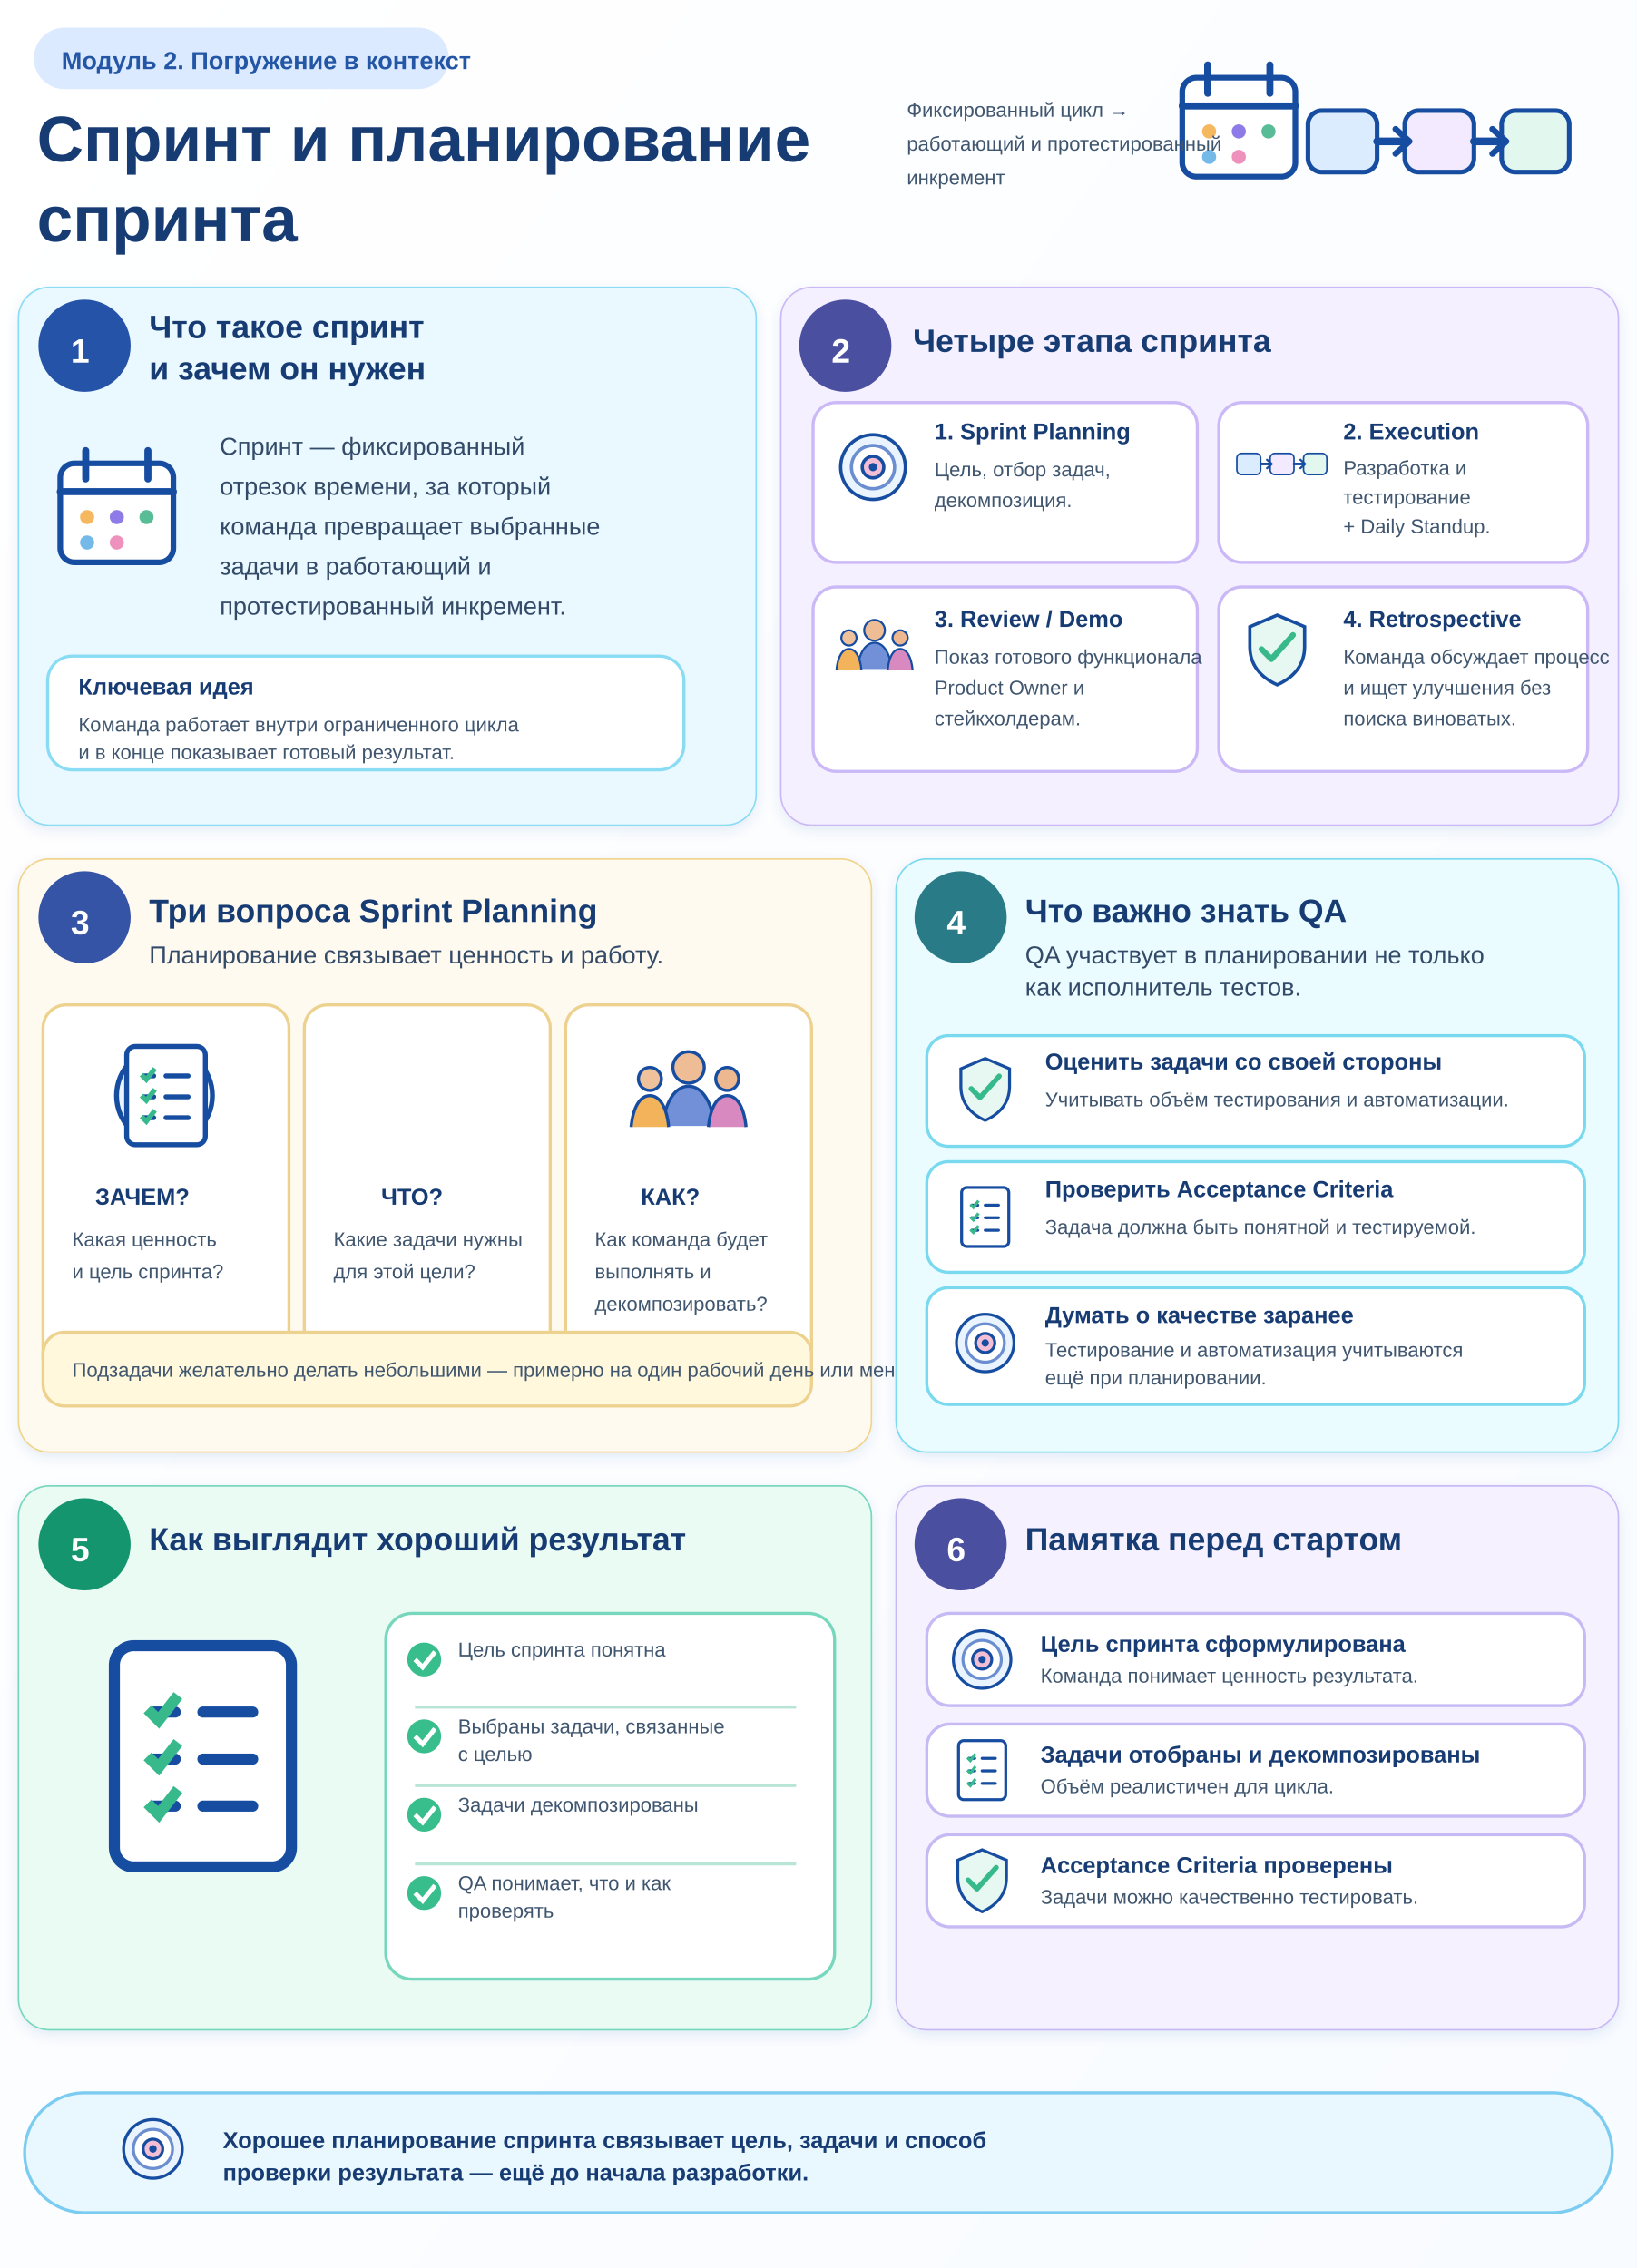
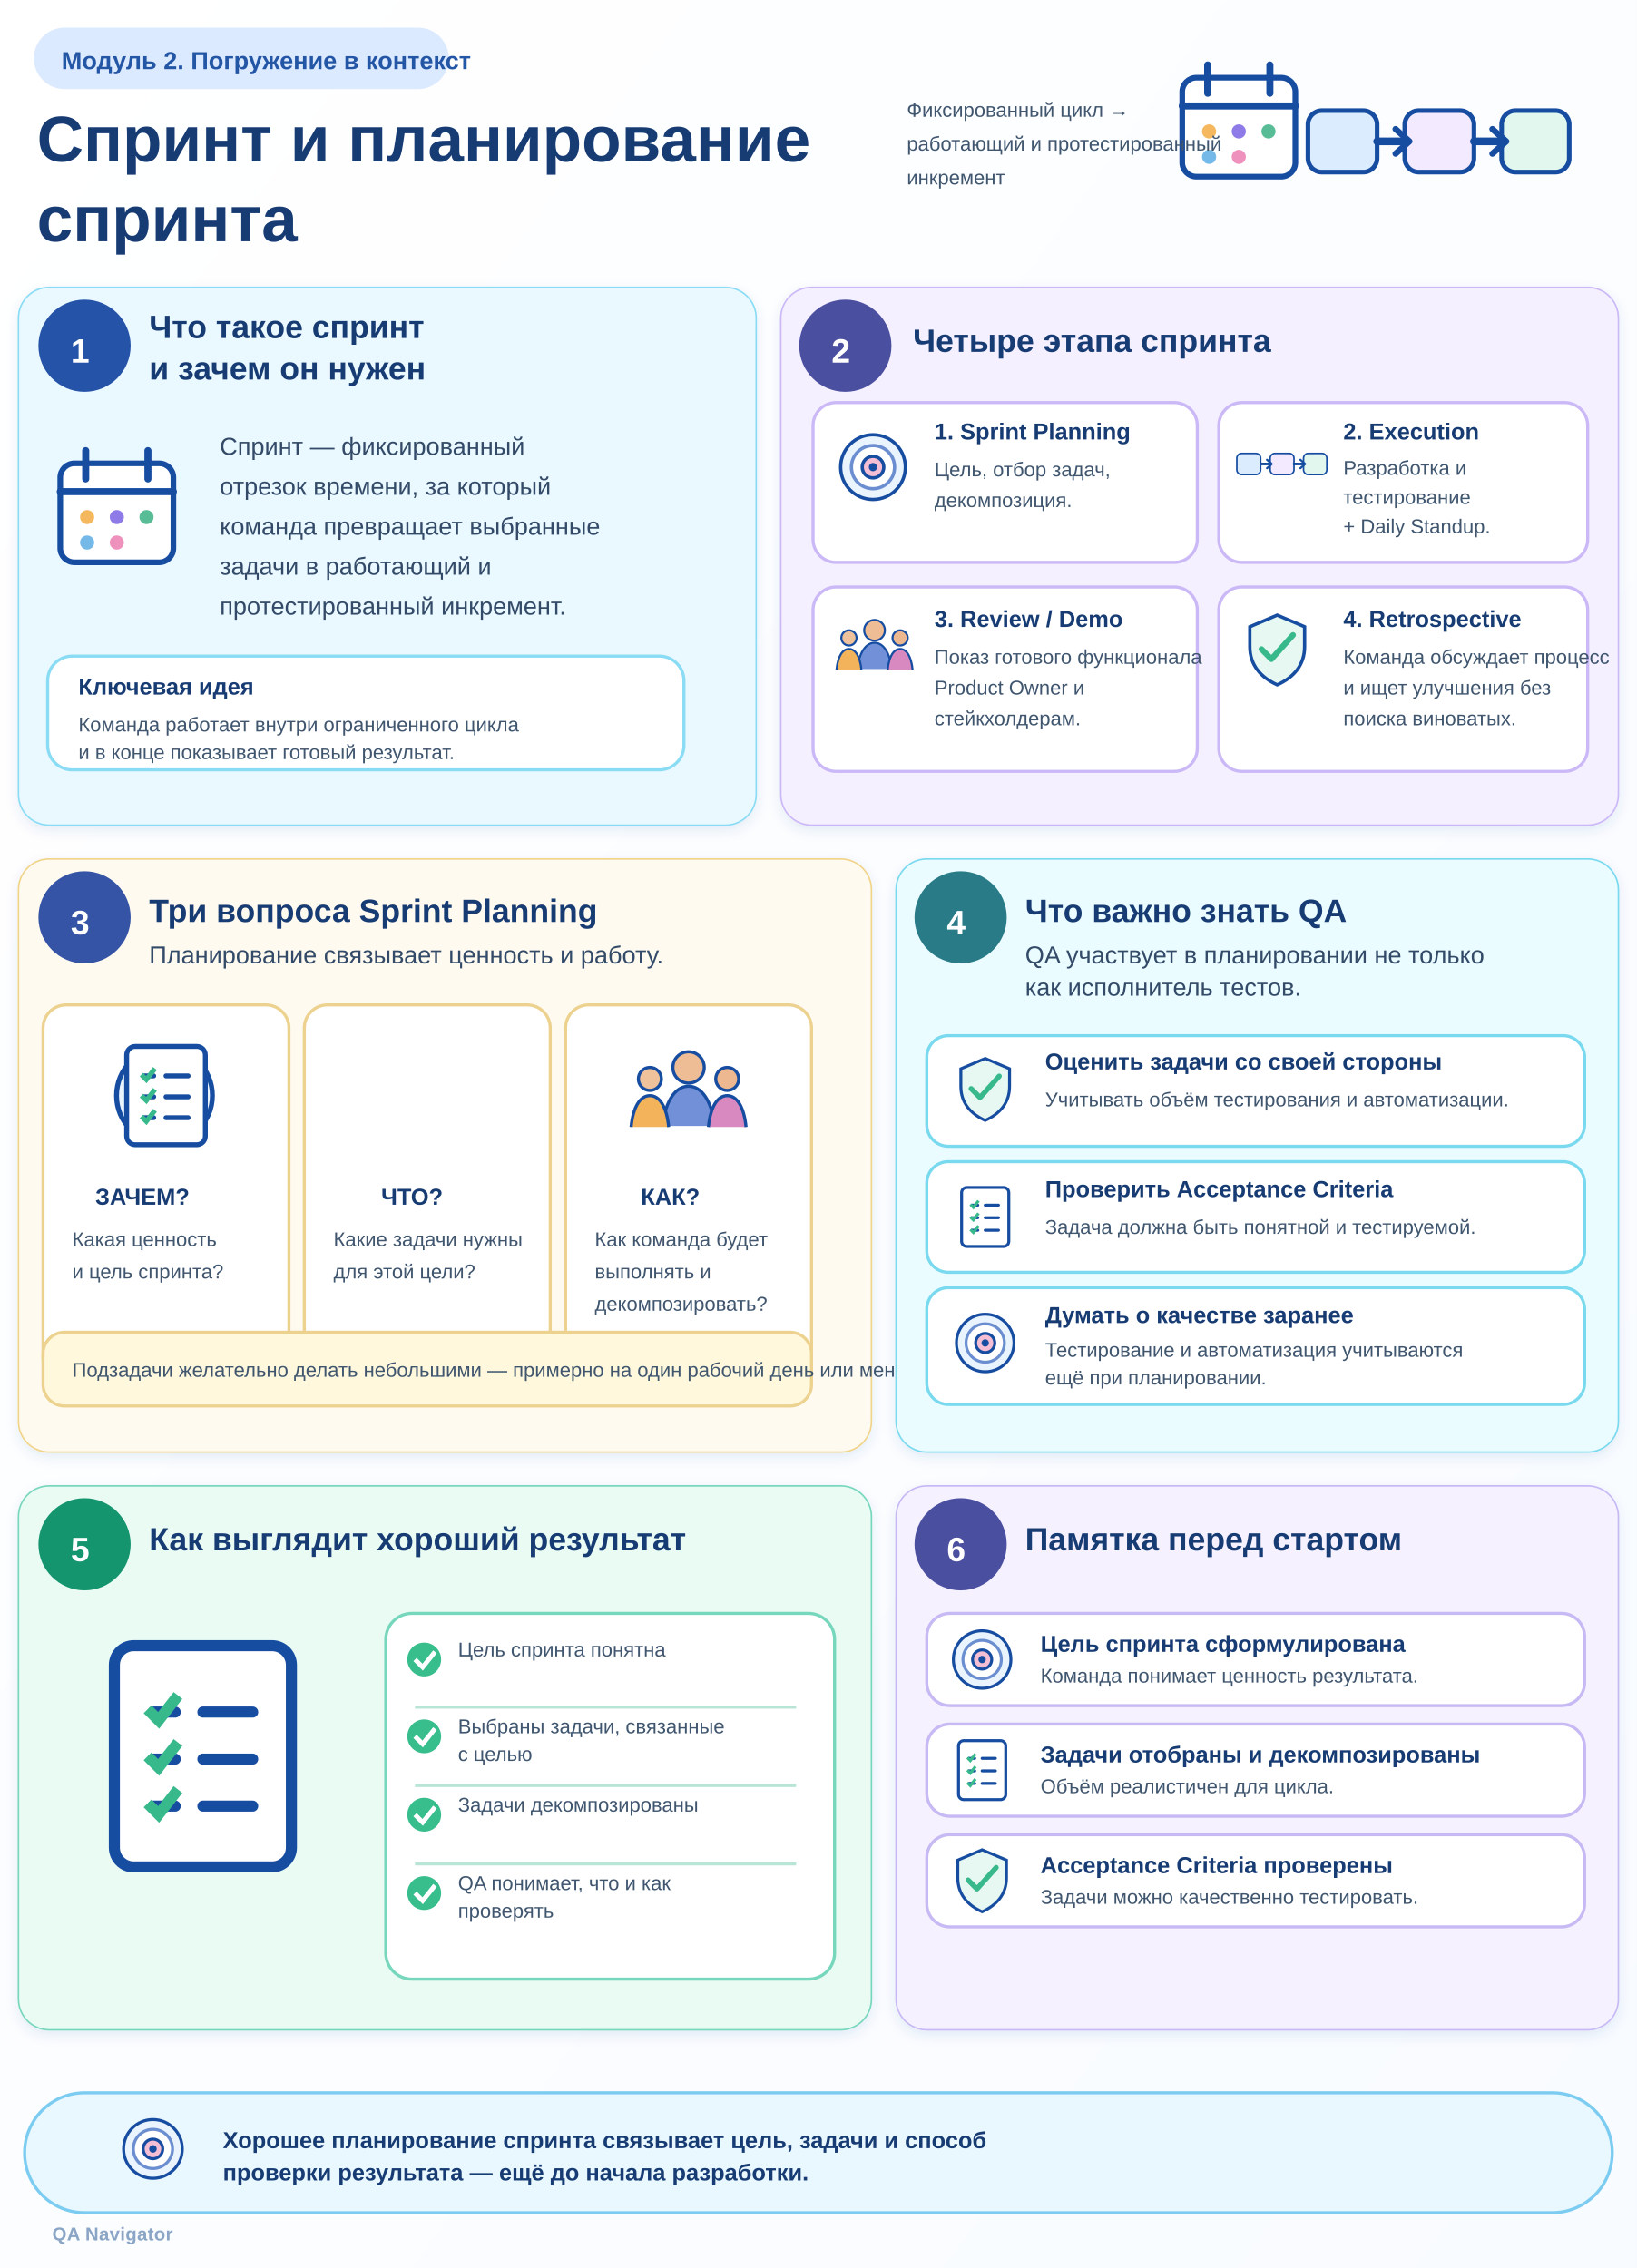
<svg xmlns="http://www.w3.org/2000/svg" viewBox="0 0 1065 1476" preserveAspectRatio="xMidYMin meet" role="img" aria-labelledby="title desc">
  <defs>
    <linearGradient id="paper" x1="0" y1="0" x2="1" y2="1">
      <stop stop-color="#fff" />
      <stop offset="1" stop-color="#f8fbff" />
    </linearGradient>
    <filter id="shadow" x="-10%" y="-10%" width="120%" height="120%">
      <feDropShadow dx="0" dy="3" stdDeviation="4" flood-color="#174da1" flood-opacity=".10" />
    </filter>
    <style>
    .title{font:800 42px Arial,sans-serif;fill:#173b73}.label{font:700 16px Arial,sans-serif;fill:#2456a6}
    .h{font:800 21px Arial,sans-serif;fill:#173b73}.h2{font:800 15px Arial,sans-serif;fill:#173b73}
    .body{font:500 16px Arial,sans-serif;fill:#334b68}.small{font:500 13px Arial,sans-serif;fill:#40566f}
    .num{font:800 22px Arial,sans-serif;fill:#fff}.line{stroke:#174da1;fill:none;stroke-linecap:round;stroke-linejoin:round}
  </style>
    <symbol id="calendar" viewBox="0 0 100 100">
      <rect x="10" y="18" width="80" height="70" rx="10" fill="#fff" stroke="#174da1" stroke-width="4" />
      <path d="M10 38h80M28 9v20M72 9v20" class="line" stroke-width="5" />
      <circle cx="29" cy="56" r="5" fill="#f5b85f" />
      <circle cx="50" cy="56" r="5" fill="#8f7be8" />
      <circle cx="71" cy="56" r="5" fill="#58bd96" />
      <circle cx="29" cy="74" r="5" fill="#75b9e8" />
      <circle cx="50" cy="74" r="5" fill="#ee91bd" />
    </symbol>
    <symbol id="target" viewBox="0 0 100 100">
      <circle cx="50" cy="50" r="39" fill="#e9f4ff" stroke="#174da1" stroke-width="4" />
      <circle cx="50" cy="50" r="26" fill="#fff" stroke="#6b8ed0" stroke-width="4" />
      <circle cx="50" cy="50" r="13" fill="#f4bfd4" stroke="#174da1" stroke-width="4" />
      <circle cx="50" cy="50" r="5" fill="#174da1" />
    </symbol>
    <symbol id="tasks" viewBox="0 0 100 100">
      <rect x="18" y="10" width="64" height="80" rx="7" fill="#fff" stroke="#174da1" stroke-width="4" />
      <path d="M32 34h8M50 34h18M32 51h8M50 51h18M32 68h8M50 68h18" class="line" stroke-width="4" />
      <path d="m30 33 4 4 7-9M30 50l4 4 7-9M30 67l4 4 7-9" stroke="#38b98c" stroke-width="4" fill="none" />
    </symbol>
    <symbol id="team" viewBox="0 0 120 100">
      <circle cx="60" cy="26" r="15" fill="#efbd95" stroke="#174da1" stroke-width="3" />
      <path d="M35 82c3-25 13-38 25-38s22 13 25 38" fill="#7190d8" stroke="#174da1" stroke-width="3" />
      <circle cx="23" cy="37" r="11" fill="#f0c29c" stroke="#174da1" stroke-width="3" />
      <path d="M5 83c2-20 9-30 18-30s16 10 18 30" fill="#f2b35b" stroke="#174da1" stroke-width="3" />
      <circle cx="97" cy="37" r="11" fill="#edb88f" stroke="#174da1" stroke-width="3" />
      <path d="M79 83c2-20 9-30 18-30s16 10 18 30" fill="#d889c0" stroke="#174da1" stroke-width="3" />
    </symbol>
    <symbol id="flow" viewBox="0 0 180 90">
      <rect x="5" y="22" width="45" height="40" rx="9" fill="#dcecff" stroke="#174da1" stroke-width="3" />
      <rect x="68" y="22" width="45" height="40" rx="9" fill="#f3eaff" stroke="#174da1" stroke-width="3" />
      <rect x="131" y="22" width="44" height="40" rx="9" fill="#e2f8ef" stroke="#174da1" stroke-width="3" />
      <path d="M50 42h18M113 42h18" class="line" stroke-width="5" />
      <path d="m62 34 9 8-9 8M125 34l9 8-9 8" class="line" stroke-width="4" />
    </symbol>
    <symbol id="qa" viewBox="0 0 100 100">
      <path d="M50 8 83 22v24c0 22-13 37-33 46C30 83 17 68 17 46V22z" fill="#e6f8f1" stroke="#174da1" stroke-width="4" />
      <path d="m31 49 12 12 26-29" stroke="#38b98c" stroke-width="7" fill="none" stroke-linecap="round" stroke-linejoin="round" />
    </symbol>
  </defs>
  <rect width="1065" height="1476" fill="url(#paper)" />
  <rect x="22" y="18" width="270" height="40" rx="20" fill="#dceaff" />
  <text x="40" y="45" class="label">Модуль 2. Погружение в контекст</text>
  <text x="24" y="105" class="title">Спринт и планирование</text>
  <text x="24" y="157" class="title">спринта</text>
  <use href="#calendar" x="760" y="34" width="92" height="92" />
  <use href="#flow" x="846" y="50" width="180" height="90" />
  <text x="590" y="76" class="small">Фиксированный цикл →</text>
  <text x="590" y="98" class="small">работающий и протестированный</text>
  <text x="590" y="120" class="small">инкремент</text>
  <rect x="12" y="187" width="480" height="350" rx="20" fill="#eaf8ff" stroke="#8adcf4" class="card" filter="url(#shadow)" />
  <circle cx="55" cy="225" r="30" fill="#2553a8" />
  <text x="46" y="236" class="num">1</text>
  <text x="97" y="220" class="h">Что такое спринт</text>
  <text x="97" y="247" class="h">и зачем он нужен</text>
  <use href="#calendar" x="30" y="285" width="92" height="92" />
  <text x="143" y="296" class="body">Спринт — фиксированный</text>
  <text x="143" y="322" class="body">отрезок времени, за который</text>
  <text x="143" y="348" class="body">команда превращает выбранные</text>
  <text x="143" y="374" class="body">задачи в работающий и</text>
  <text x="143" y="400" class="body">протестированный инкремент.</text>
  <rect x="31" y="427" width="414" height="74" rx="16" fill="#fff" stroke="#8adcf4" stroke-width="2" />
  <text x="51" y="452" class="h2">Ключевая идея</text>
  <text x="51" y="476" class="small">Команда работает внутри ограниченного цикла</text>
  <text x="51" y="494" class="small">и в конце показывает готовый результат.</text>
  <rect x="508" y="187" width="545" height="350" rx="20" fill="#f4f0ff" stroke="#cbb8f7" class="card" filter="url(#shadow)" />
  <circle cx="550" cy="225" r="30" fill="#4b4f9f" />
  <text x="541" y="236" class="num">2</text>
  <text x="594" y="229" class="h">Четыре этапа спринта</text>
  <rect x="529" y="262" width="250" height="104" rx="15" fill="#fff" stroke="#cbb8f7" stroke-width="2" />
  <use href="#target" x="541" y="277" width="54" height="54" />
  <text x="608" y="286" class="h2">1. Sprint Planning</text>
  <text x="608" y="310" class="small">Цель, отбор задач,</text>
  <text x="608" y="330" class="small">декомпозиция.</text>
  <rect x="793" y="262" width="240" height="104" rx="15" fill="#fff" stroke="#cbb8f7" stroke-width="2" />
  <use href="#flow" x="803" y="279" width="62" height="48" />
  <text x="874" y="286" class="h2">2. Execution</text>
  <text x="874" y="309" class="small">Разработка и</text>
  <text x="874" y="328" class="small">тестирование</text>
  <text x="874" y="347" class="small">+ Daily Standup.</text>
  <rect x="529" y="382" width="250" height="120" rx="15" fill="#fff" stroke="#cbb8f7" stroke-width="2" />
  <use href="#team" x="542" y="397" width="54" height="48" />
  <text x="608" y="408" class="h2">3. Review / Demo</text>
  <text x="608" y="432" class="small">Показ готового функционала</text>
  <text x="608" y="452" class="small">Product Owner и</text>
  <text x="608" y="472" class="small">стейкхолдерам.</text>
  <rect x="793" y="382" width="240" height="120" rx="15" fill="#fff" stroke="#cbb8f7" stroke-width="2" />
  <use href="#qa" x="804" y="396" width="54" height="54" />
  <text x="874" y="408" class="h2">4. Retrospective</text>
  <text x="874" y="432" class="small">Команда обсуждает процесс</text>
  <text x="874" y="452" class="small">и ищет улучшения без</text>
  <text x="874" y="472" class="small">поиска виноватых.</text>
  <rect x="12" y="559" width="555" height="386" rx="20" fill="#fffaf0" stroke="#f0d48a" class="card" filter="url(#shadow)" />
  <circle cx="55" cy="597" r="30" fill="#3654a5" />
  <text x="46" y="608" class="num">3</text>
  <text x="97" y="600" class="h">Три вопроса Sprint Planning</text>
  <text x="97" y="627" class="body">Планирование связывает ценность и работу.</text>
  <rect x="28" y="654" width="160" height="245" rx="15" fill="#fff" stroke="#ecd28e" stroke-width="2" />
  <use href="#target" x="67" y="673" width="80" height="80" />
  <text x="62" y="784" class="h2">ЗАЧЕМ?</text>
  <text x="47" y="811" class="small">Какая ценность</text>
  <text x="47" y="832" class="small">и цель спринта?</text>
  <rect x="198" y="654" width="160" height="245" rx="15" fill="#fff" stroke="#ecd28e" stroke-width="2" />
  <use href="#tasks" x="68" y="673" width="80" height="80" />
  <text x="248" y="784" class="h2">ЧТО?</text>
  <text x="217" y="811" class="small">Какие задачи нужны</text>
  <text x="217" y="832" class="small">для этой цели?</text>
  <rect x="368" y="654" width="160" height="245" rx="15" fill="#fff" stroke="#ecd28e" stroke-width="2" />
  <use href="#team" x="407" y="677" width="82" height="68" />
  <text x="417" y="784" class="h2">КАК?</text>
  <text x="387" y="811" class="small">Как команда будет</text>
  <text x="387" y="832" class="small">выполнять и</text>
  <text x="387" y="853" class="small">декомпозировать?</text>
  <rect x="28" y="867" width="500" height="48" rx="14" fill="#fff8dc" stroke="#ecd28e" stroke-width="2" />
  <text x="47" y="896" class="small">Подзадачи желательно делать небольшими — примерно на один рабочий день или меньше.</text>
  <rect x="583" y="559" width="470" height="386" rx="20" fill="#eafcff" stroke="#79d9ee" class="card" filter="url(#shadow)" />
  <circle cx="625" cy="597" r="30" fill="#287b87" />
  <text x="616" y="608" class="num">4</text>
  <text x="667" y="600" class="h">Что важно знать QA</text>
  <text x="667" y="627" class="body">QA участвует в планировании не только</text>
  <text x="667" y="648" class="body">как исполнитель тестов.</text>
  <rect x="603" y="674" width="428" height="72" rx="14" fill="#fff" stroke="#79d9ee" stroke-width="2" />
  <use href="#qa" x="617" y="685" width="48" height="48" />
  <text x="680" y="696" class="h2">Оценить задачи со своей стороны</text>
  <text x="680" y="720" class="small">Учитывать объём тестирования и автоматизации.</text>
  <rect x="603" y="756" width="428" height="72" rx="14" fill="#fff" stroke="#79d9ee" stroke-width="2" />
  <use href="#tasks" x="617" y="768" width="48" height="48" />
  <text x="680" y="779" class="h2">Проверить Acceptance Criteria</text>
  <text x="680" y="803" class="small">Задача должна быть понятной и тестируемой.</text>
  <rect x="603" y="838" width="428" height="76" rx="14" fill="#fff" stroke="#79d9ee" stroke-width="2" />
  <use href="#target" x="617" y="850" width="48" height="48" />
  <text x="680" y="861" class="h2">Думать о качестве заранее</text>
  <text x="680" y="883" class="small">Тестирование и автоматизация учитываются</text>
  <text x="680" y="901" class="small">ещё при планировании.</text>
  <rect x="12" y="967" width="555" height="354" rx="20" fill="#eafbf4" stroke="#77d7bc" class="card" filter="url(#shadow)" />
  <circle cx="55" cy="1005" r="30" fill="#15956e" />
  <text x="46" y="1016" class="num">5</text>
  <text x="97" y="1009" class="h">Как выглядит хороший результат</text>
  <use href="#tasks" x="42" y="1053" width="180" height="180" />
  <rect x="251" y="1050" width="292" height="238" rx="17" fill="#fff" stroke="#77d7bc" stroke-width="2" />
  <circle cx="276" cy="1080" r="11" fill="#38bd8c" />
  <path d="m270 1080 5 5 8-10" stroke="#fff" stroke-width="3" fill="none" />
  <text x="298" y="1078" class="small">Цель спринта понятна</text>
  <path d="M270 1111h248M270 1162h248M270 1213h248" stroke="#b8e5d6" stroke-width="2" />
  <circle cx="276" cy="1130" r="11" fill="#38bd8c" />
  <path d="m270 1130 5 5 8-10" stroke="#fff" stroke-width="3" fill="none" />
  <text x="298" y="1128" class="small">Выбраны задачи, связанные</text>
  <text x="298" y="1146" class="small">с целью</text>
  <circle cx="276" cy="1181" r="11" fill="#38bd8c" />
  <path d="m270 1181 5 5 8-10" stroke="#fff" stroke-width="3" fill="none" />
  <text x="298" y="1179" class="small">Задачи декомпозированы</text>
  <circle cx="276" cy="1232" r="11" fill="#38bd8c" />
  <path d="m270 1232 5 5 8-10" stroke="#fff" stroke-width="3" fill="none" />
  <text x="298" y="1230" class="small">QA понимает, что и как</text>
  <text x="298" y="1248" class="small">проверять</text>
  <rect x="583" y="967" width="470" height="354" rx="20" fill="#f5f1ff" stroke="#c7b9f4" class="card" filter="url(#shadow)" />
  <circle cx="625" cy="1005" r="30" fill="#4b4f9f" />
  <text x="616" y="1016" class="num">6</text>
  <text x="667" y="1009" class="h">Памятка перед стартом</text>
  <rect x="603" y="1050" width="428" height="60" rx="15" fill="#fff" stroke="#c7b9f4" stroke-width="2" />
  <use href="#target" x="615" y="1056" width="48" height="48" />
  <text x="677" y="1075" class="h2">Цель спринта сформулирована</text>
  <text x="677" y="1095" class="small">Команда понимает ценность результата.</text>
  <rect x="603" y="1122" width="428" height="60" rx="15" fill="#fff" stroke="#c7b9f4" stroke-width="2" />
  <use href="#tasks" x="615" y="1128" width="48" height="48" />
  <text x="677" y="1147" class="h2">Задачи отобраны и декомпозированы</text>
  <text x="677" y="1167" class="small">Объём реалистичен для цикла.</text>
  <rect x="603" y="1194" width="428" height="60" rx="15" fill="#fff" stroke="#c7b9f4" stroke-width="2" />
  <use href="#qa" x="615" y="1200" width="48" height="48" />
  <text x="677" y="1219" class="h2">Acceptance Criteria проверены</text>
  <text x="677" y="1239" class="small">Задачи можно качественно тестировать.</text>
  <rect x="16" y="1362" width="1033" height="78" rx="39" fill="#e9f8ff" stroke="#7cccf1" stroke-width="2" />
  <use href="#target" x="75" y="1374" width="49" height="49" />
  <text x="145" y="1398" class="h2" font-size="14.5">Хорошее планирование спринта связывает цель, задачи и способ</text>
  <text x="145" y="1419" class="h2" font-size="14.5">проверки результата — ещё до начала разработки.</text>
+   <text x="34" y="1458" font-family="Arial, sans-serif" font-size="12" font-weight="700" letter-spacing=".2" fill="#8aa5c5">QA Navigator</text>
</svg>
